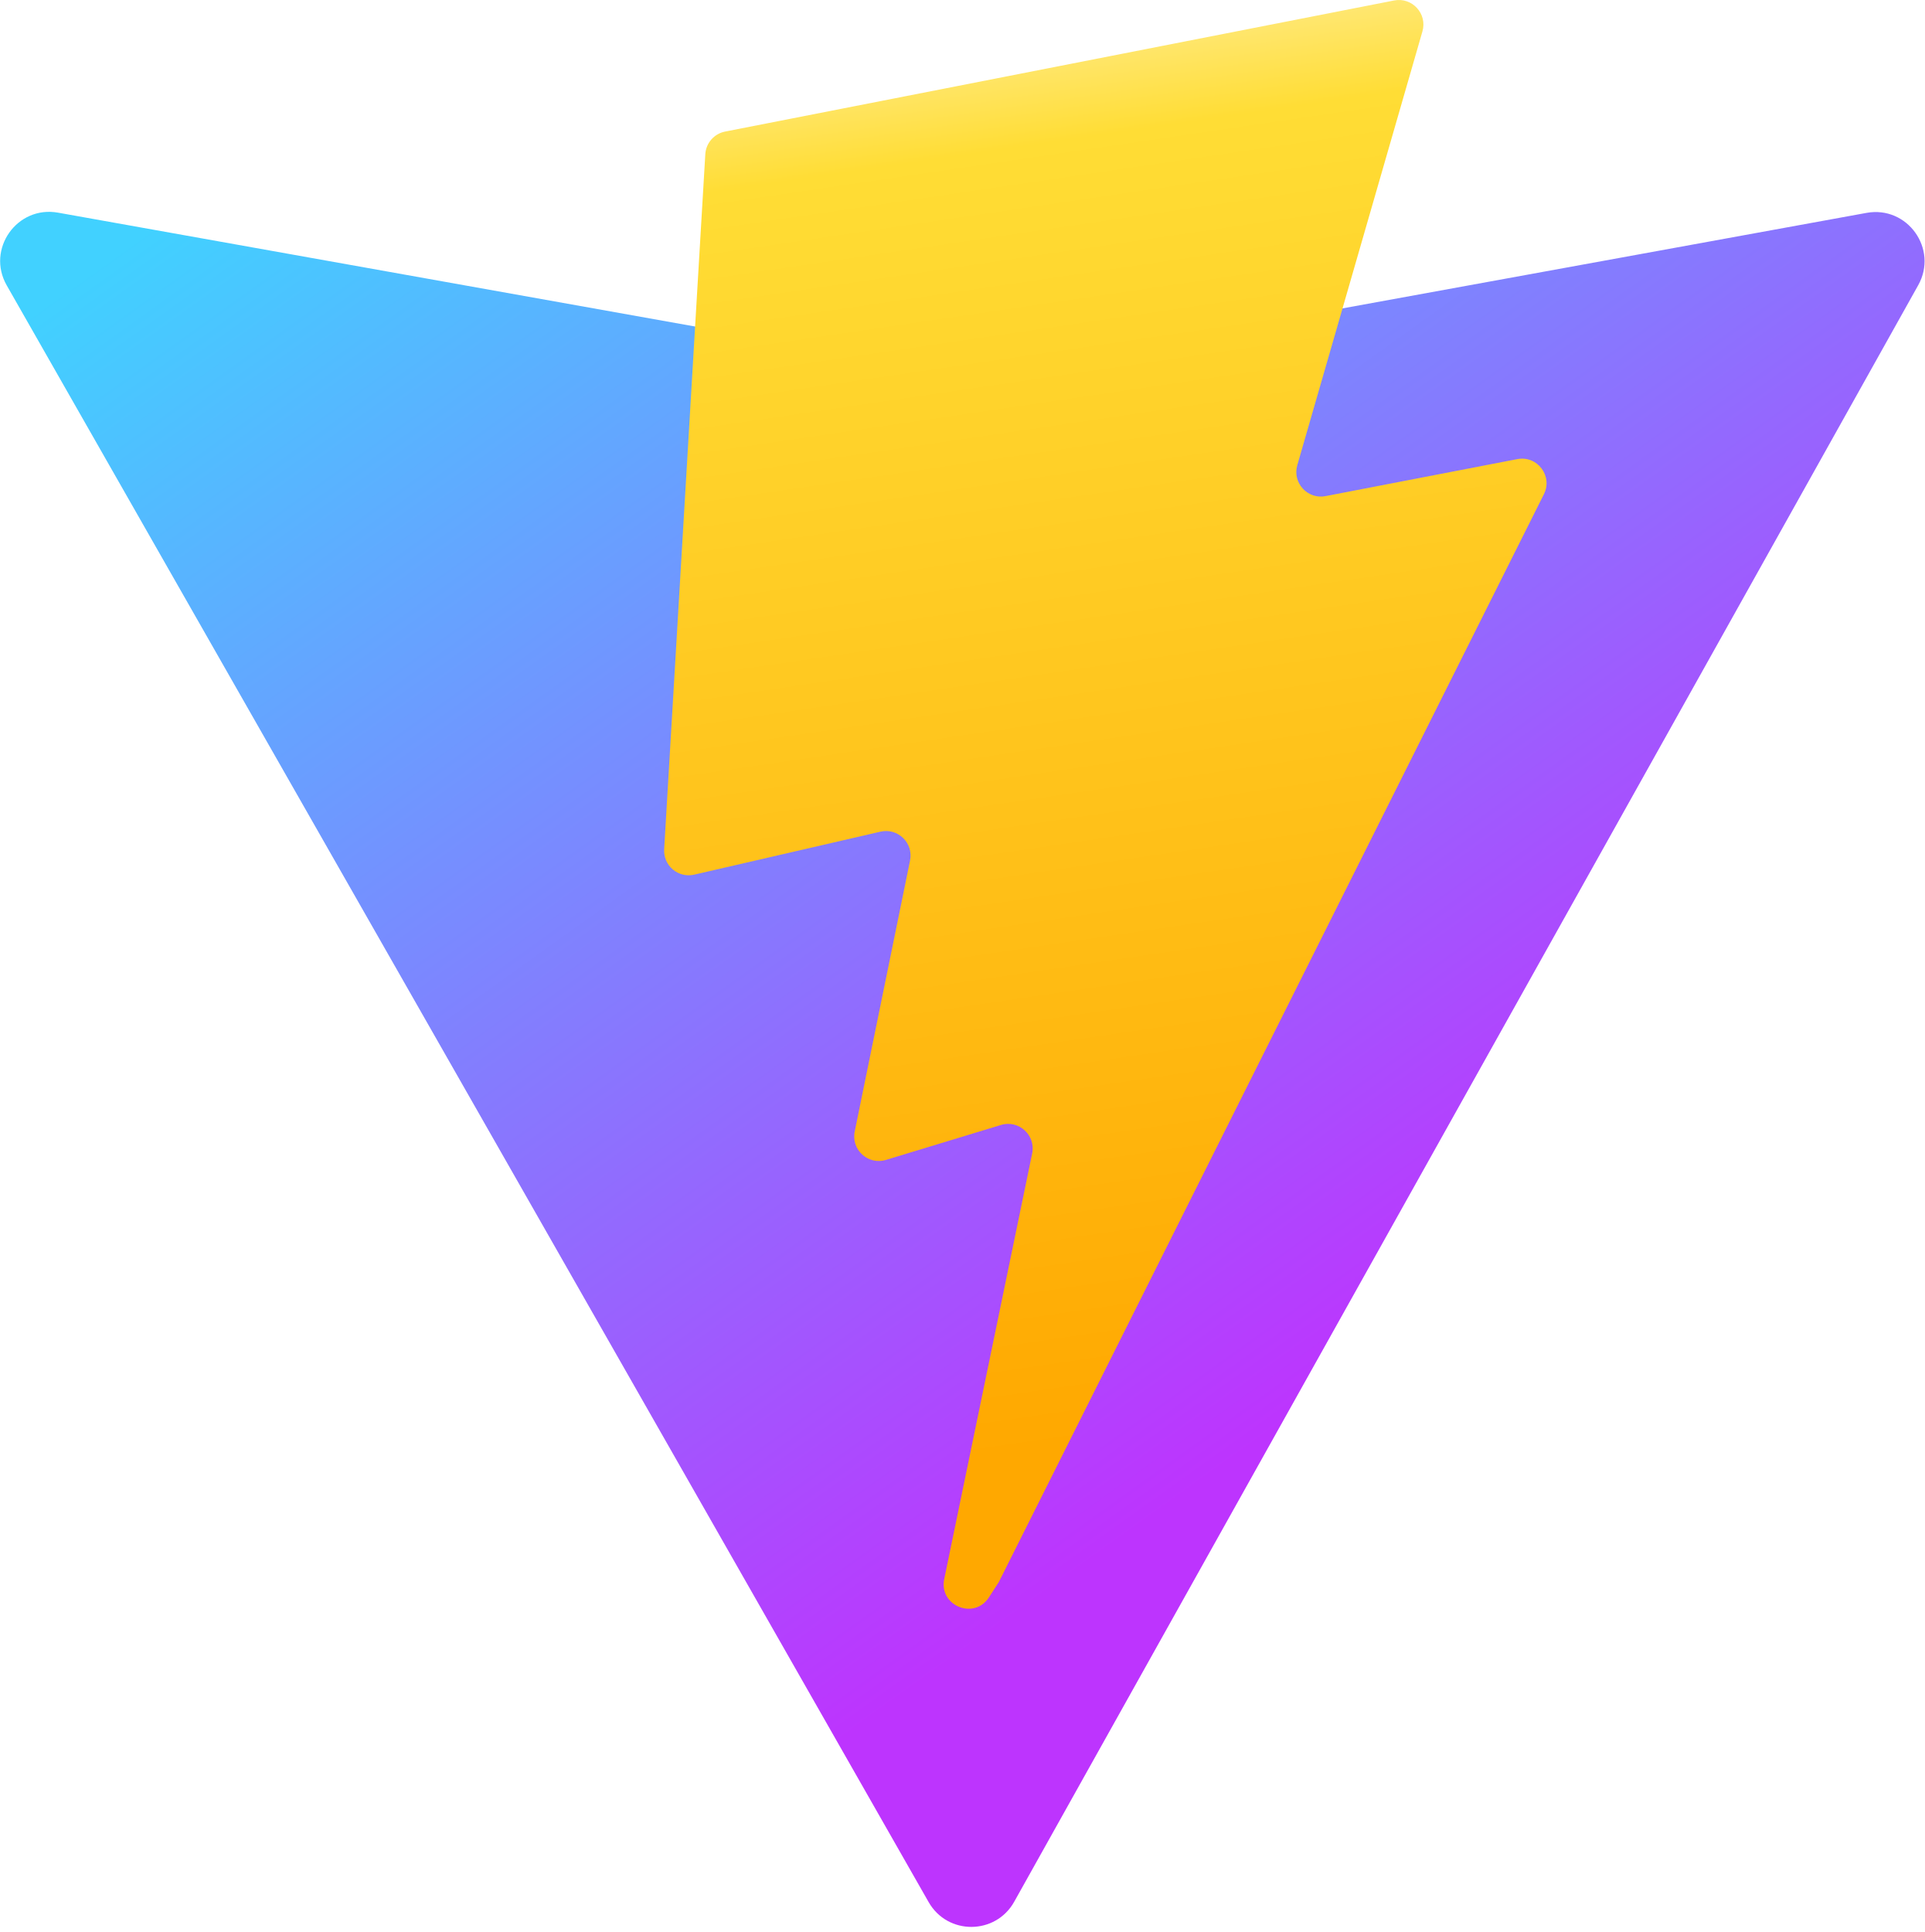
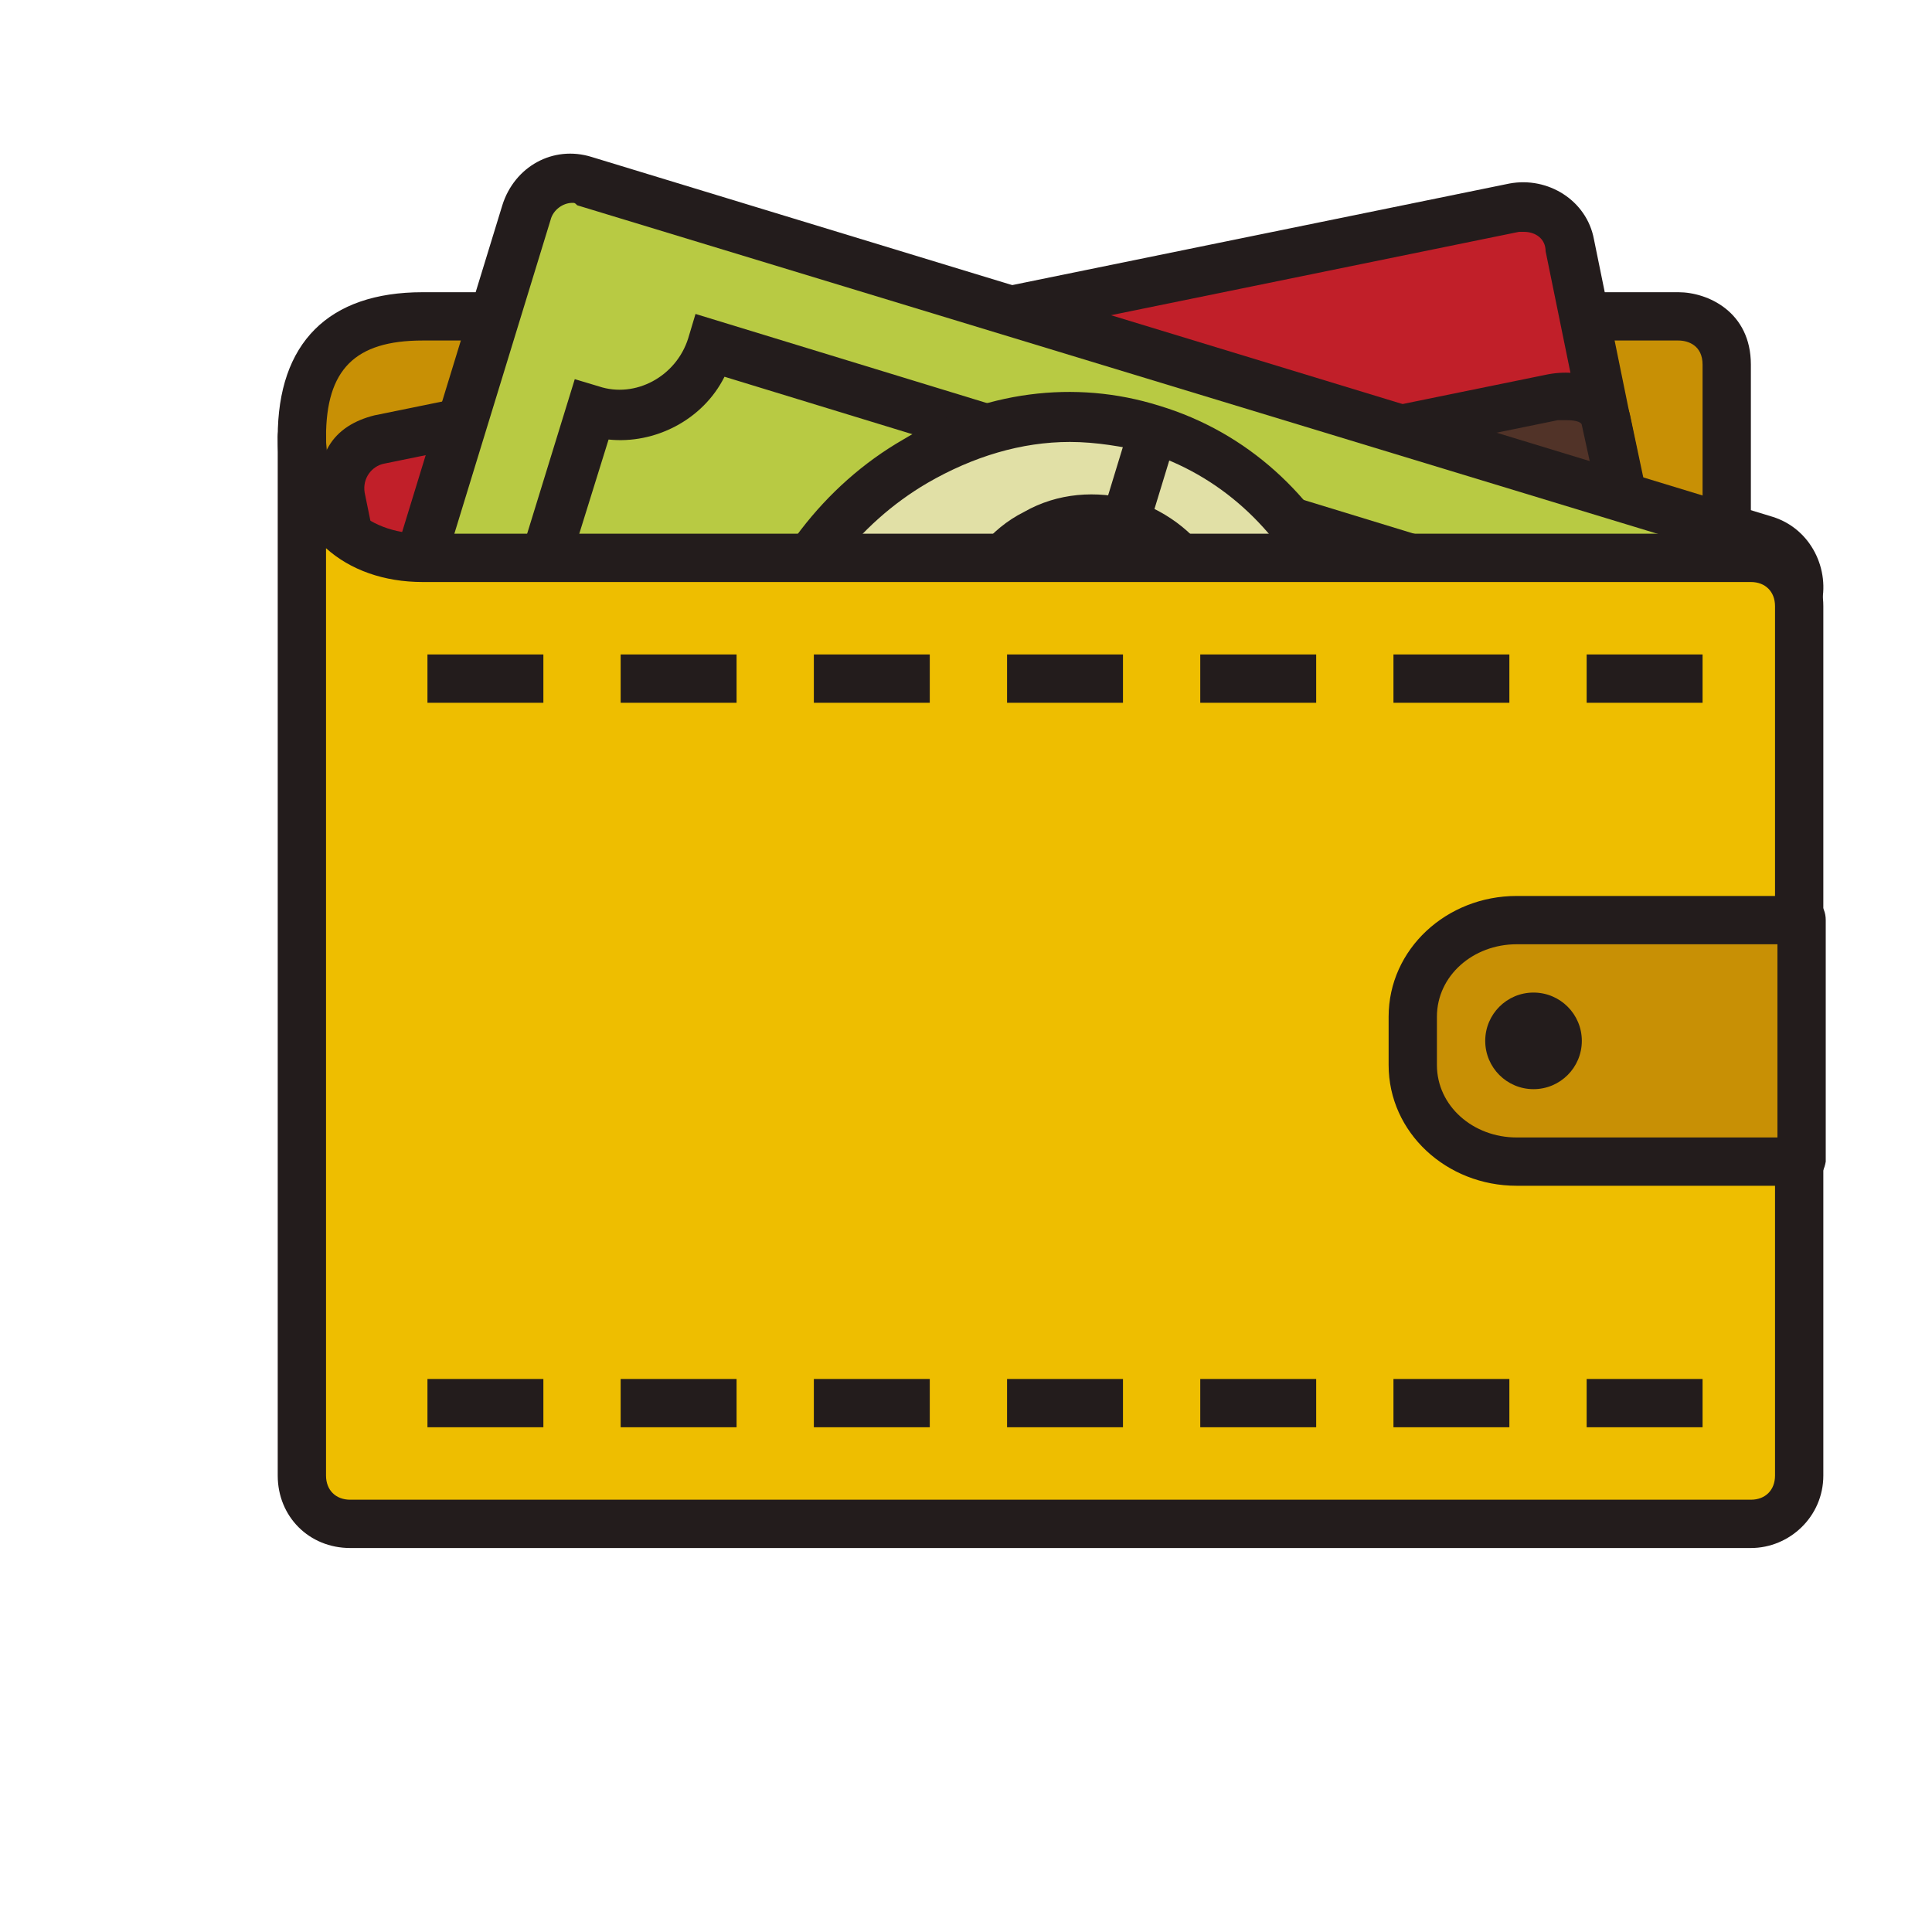
- <svg xmlns="http://www.w3.org/2000/svg" aria-hidden="true" role="img" class="iconify iconify--logos" width="31.88" height="32" preserveAspectRatio="xMidYMid meet" viewBox="0 0 256 257">
-   <defs>
-     <linearGradient id="IconifyId1813088fe1fbc01fb466" x1="-.828%" x2="57.636%" y1="7.652%" y2="78.411%">
-       <stop offset="0%" stop-color="#41D1FF" />
-       <stop offset="100%" stop-color="#BD34FE" />
-     </linearGradient>
-     <linearGradient id="IconifyId1813088fe1fbc01fb467" x1="43.376%" x2="50.316%" y1="2.242%" y2="89.03%">
-       <stop offset="0%" stop-color="#FFEA83" />
-       <stop offset="8.333%" stop-color="#FFDD35" />
-       <stop offset="100%" stop-color="#FFA800" />
-     </linearGradient>
-   </defs>
-   <path fill="url(#IconifyId1813088fe1fbc01fb466)" d="M255.153 37.938L134.897 252.976c-2.483 4.44-8.862 4.466-11.382.048L.875 37.958c-2.746-4.814 1.371-10.646 6.827-9.67l120.385 21.517a6.537 6.537 0 0 0 2.322-.004l117.867-21.483c5.438-.991 9.574 4.796 6.877 9.62Z" />
-   <path fill="url(#IconifyId1813088fe1fbc01fb467)" d="M185.432.063L96.44 17.501a3.268 3.268 0 0 0-2.634 3.014l-5.474 92.456a3.268 3.268 0 0 0 3.997 3.378l24.777-5.718c2.318-.535 4.413 1.507 3.936 3.838l-7.361 36.047c-.495 2.426 1.782 4.5 4.151 3.78l15.304-4.649c2.372-.72 4.652 1.36 4.15 3.788l-11.698 56.621c-.732 3.542 3.979 5.473 5.943 2.437l1.313-2.028l72.516-144.72c1.215-2.423-.88-5.186-3.54-4.672l-25.505 4.922c-2.396.462-4.435-1.77-3.759-4.114l16.646-57.705c.677-2.35-1.37-4.583-3.769-4.113Z" />
+ <svg xmlns="http://www.w3.org/2000/svg" width="800" height="800" class="icon" viewBox="0 0 1024 1024">
+   <path fill="#C89005" d="M224 295.68c-42.24 0-64-21.76-64-64s21.76-64 64-64h665.6s25.6 0 25.6 25.6v102.4H224z" />
+   <path fill="#231C1C" d="M915.2 308.48H224c-49.92 0-76.8-26.88-76.8-76.8s26.88-76.8 76.8-76.8h665.6c15.36 0 38.4 10.24 38.4 38.4v102.4c0 7.68-6.4 12.8-12.8 12.8zm-25.6-128H224c-35.84 0-51.2 15.36-51.2 51.2s15.36 51.2 51.2 51.2h678.4v-89.6c0-10.24-7.68-12.8-12.8-12.8z" />
+   <path fill="#C11F29" d="M907.52 494.08c2.56 14.08-6.4 26.88-20.48 30.72l-601.6 122.88c-14.08 2.56-26.88-6.4-30.72-20.48l-74.24-363.52c-2.56-14.08 6.4-26.88 20.48-30.72l601.6-122.88c14.08-2.56 26.88 6.4 30.72 20.48l74.24 363.52z" />
+   <path fill="#231C1C" d="M280.32 660.48c-17.92 0-33.28-12.8-37.12-30.72l-74.24-363.52c-2.56-10.24 0-20.48 5.12-29.44s14.08-14.08 24.32-16.64L800 97.28c20.48-3.84 40.96 8.96 44.8 29.44l74.24 363.52c3.84 20.48-8.96 40.96-29.44 44.8L288 657.92c-2.56 2.56-5.12 2.56-7.68 2.56zm527.36-537.6h-2.56l-601.6 122.88c-6.4 1.28-11.52 7.68-10.24 15.36l74.24 363.52c1.28 6.4 7.68 11.52 15.36 10.24L884.48 512c3.84-1.28 6.4-2.56 7.68-5.12 1.28-2.56 2.56-6.4 1.28-10.24L819.2 133.12c0-6.4-5.12-10.24-11.52-10.24z" />
+   <path fill="#513328" d="M860.16 263.68c1.28 8.96-7.68 19.2-21.76 21.76L236.8 408.32c-14.08 2.56-26.88-2.56-28.16-11.52l-8.96-42.24c-1.28-8.96 7.68-19.2 21.76-21.76l601.6-122.88c14.08-2.56 26.88 2.56 28.16 11.52l8.96 42.24z" />
+   <path fill="#231C1C" d="M229.12 422.4c-16.64 0-30.72-8.96-33.28-23.04l-8.96-40.96c-3.84-16.64 10.24-33.28 32-37.12l601.6-122.88c20.48-3.84 39.68 5.12 43.52 21.76l8.96 42.24c3.84 16.64-10.24 33.28-32 37.12L239.36 422.4h-10.24zm601.6-199.68h-5.12L224 345.6c-7.68 1.28-11.52 5.12-11.52 7.68l8.96 40.96c1.28 1.28 6.4 2.56 12.8 1.28l601.6-122.88c7.68-1.28 11.52-5.12 11.52-6.4l-8.96-40.96c0-1.28-2.56-2.56-7.68-2.56zM513.114 482.893l112.844-23.181 5.159 25.088-112.858 23.168zm-65.037 65.382 263.321-54.08 5.146 25.088-263.322 54.08z" />
+   <path fill="#B8CA43" d="M839.68 686.08c-3.84 14.08-17.92 21.76-32 16.64L183.04 512c-12.8-3.84-20.48-17.92-16.64-32l112.64-367.36c3.84-14.08 17.92-21.76 32-16.64l625.92 190.72c12.8 3.84 20.48 17.92 16.64 32L839.68 686.08z" />
+   <path fill="#231C1C" d="M815.36 718.08c-3.84 0-7.68 0-11.52-1.28l-624.64-192c-10.24-2.56-17.92-10.24-23.04-19.2-5.12-8.96-5.12-19.2-2.56-29.44L266.24 108.8c6.4-20.48 26.88-32 47.36-25.6l625.92 190.72c20.48 6.4 30.72 28.16 25.6 47.36L852.48 688.64c-2.56 10.24-8.96 17.92-17.92 23.04-6.4 3.84-12.8 6.4-19.2 6.4zm-512-610.56c-5.12 0-10.24 3.84-11.52 8.96L179.2 483.84c-1.28 3.84-1.28 6.4 1.28 10.24 1.28 2.56 3.84 5.12 7.68 6.4L812.8 691.2c2.56 1.28 6.4 0 8.96-1.28 2.56-1.28 5.12-3.84 6.4-7.68L940.8 314.88c2.56-6.4-1.28-14.08-7.68-15.36L305.92 108.8c-1.28-1.28-1.28-1.28-2.56-1.28z" />
+   <path fill="#B8CA43" d="m806.4 582.4 60.16-195.84c-26.88-7.68-40.96-37.12-33.28-64L375.04 183.04c-7.68 26.88-37.12 42.24-62.72 34.56l-60.16 195.84c26.88 7.68 40.96 37.12 33.28 64L742.4 616.96c8.96-26.88 37.12-42.24 64-34.56z" />
+   <path fill="#231C1C" d="m751.36 632.32-481.28-147.2 3.84-12.8c2.56-10.24 2.56-20.48-2.56-29.44s-12.8-15.36-21.76-17.92l-12.8-3.84 67.84-220.16 12.8 3.84c19.2 6.4 40.96-5.12 47.36-25.6l3.84-12.8 481.28 147.2-3.84 12.8c-2.56 10.24-2.56 20.48 2.56 29.44s12.8 15.36 21.76 17.92l12.8 3.84-67.84 220.16-12.8-3.84c-19.2-6.4-40.96 5.12-47.36 25.6l-3.84 12.8zM300.8 468.48 736 601.6c11.52-23.04 35.84-35.84 61.44-33.28l53.76-174.08c-10.24-6.4-19.2-15.36-25.6-25.6-6.4-11.52-7.68-23.04-6.4-35.84L384 199.68c-11.52 23.04-37.12 35.84-61.44 33.28l-53.76 172.8c10.24 6.4 19.2 15.36 25.6 25.6 5.12 11.52 7.68 24.32 6.4 37.12z" />
+   <path fill="#E1E0A6" d="M506.44 571.151A163.84 179.2 17.002 1 0 611.24 228.415 163.84 179.2 17.002 1 0 506.44 571.151Z" />
+   <path fill="#231C1C" d="M550.4 590.08c-15.36 0-32-2.56-47.36-7.68-44.8-14.08-81.92-46.08-103.68-90.88-20.48-44.8-24.32-96-8.96-144.64 15.36-48.64 46.08-89.6 88.32-113.92 42.24-25.6 90.88-32 135.68-17.92 93.44 28.16 143.36 134.4 112.64 235.52-24.32 84.48-98.56 139.52-176.64 139.52zm16.64-355.84c-25.6 0-51.2 7.68-75.52 21.76-37.12 21.76-64 57.6-76.8 99.84s-10.24 87.04 7.68 125.44c17.92 38.4 48.64 65.28 87.04 76.8 79.36 24.32 166.4-26.88 193.28-115.2 26.88-88.32-16.64-179.2-96-203.52-11.52-2.56-25.6-5.12-39.68-5.12z" />
+   <path fill="#231C1C" d="M494.246 567.411 598.9 224.627l24.487 7.475-104.653 342.784z" />
+   <path fill="#231C1C" d="M540.16 537.6c-7.68 0-14.08-1.28-21.76-3.84-20.48-6.4-37.12-20.48-46.08-39.68-7.68-17.92-8.96-37.12-3.84-55.04l24.32 7.68c-3.84 12.8-2.56 25.6 2.56 37.12 6.4 12.8 16.64 23.04 30.72 26.88 26.88 7.68 55.04-7.68 62.72-34.56 7.68-26.88-6.4-55.04-33.28-64-39.68-12.8-62.72-55.04-49.92-96 6.4-19.2 19.2-35.84 37.12-44.8 17.92-10.24 38.4-11.52 57.6-6.4 19.2 6.4 35.84 19.2 44.8 37.12 8.96 17.92 11.52 38.4 5.12 58.88l-24.32-7.68c3.84-12.8 2.56-26.88-3.84-38.4s-16.64-20.48-29.44-24.32-26.88-2.56-38.4 3.84-20.48 16.64-24.32 30.72c-7.68 26.88 6.4 55.04 33.28 64 39.68 12.8 62.72 55.04 49.92 96-10.24 30.72-40.96 52.48-72.96 52.48z" />
+   <path fill="#EEBE00" d="M953.6 782.08c0 14.08-11.52 25.6-25.6 25.6H185.6c-14.08 0-25.6-11.52-25.6-25.6v-550.4c0 38.4 25.6 64 64 64h704c14.08 0 25.6 11.52 25.6 25.6v460.8z" />
+   <path fill="#231C1C" d="M928 820.48H185.6c-21.76 0-38.4-16.64-38.4-38.4v-550.4c0-7.68 5.12-12.8 12.8-12.8s12.8 5.12 12.8 12.8c0 30.72 20.48 51.2 51.2 51.2h704c21.76 0 38.4 16.64 38.4 38.4v460.8c0 21.76-17.92 38.4-38.4 38.4zM172.8 290.56v491.52c0 7.68 5.12 12.8 12.8 12.8H928c7.68 0 12.8-5.12 12.8-12.8v-460.8c0-7.68-5.12-12.8-12.8-12.8H224c-20.48 0-38.4-6.4-51.2-17.92z" />
+   <path fill="#C89005" d="M953.6 615.68H803.84c-30.72 0-55.04-23.04-55.04-51.2v-25.6c0-28.16 24.32-51.2 55.04-51.2h151.04v128z" />
+   <path fill="#231C1C" d="M953.6 628.48H803.84c-37.12 0-67.84-28.16-67.84-64v-25.6c0-35.84 30.72-64 67.84-64h151.04c7.68 0 12.8 5.12 12.8 12.8v128c-1.28 7.68-6.4 12.8-14.08 12.8zm-149.76-128c-23.04 0-42.24 16.64-42.24 38.4v25.6c0 21.76 19.2 38.4 42.24 38.4h138.24v-102.4H803.84zM226.56 346.88H288v25.6h-61.44zM328.96 346.88h61.44v25.6h-61.44zM431.36 346.88h61.44v25.6h-61.44zM533.76 346.88h61.44v25.6h-61.44zM636.16 346.88h61.44v25.6h-61.44zM738.56 346.88H800v25.6h-61.44zM840.96 346.88h61.44v25.6h-61.44zM226.56 730.88H288v25.6h-61.44zM328.96 730.88h61.44v25.6h-61.44zM431.36 730.88h61.44v25.6h-61.44zM533.76 730.88h61.44v25.6h-61.44zM636.16 730.88h61.44v25.6h-61.44zM738.56 730.88H800v25.6h-61.44zM840.96 730.88h61.44v25.6h-61.44z" />
+   <path fill="#231C1C" d="M787.2 551.68a25.6 25.6 0 1 0 51.2 0 25.6 25.6 0 1 0-51.2 0Z" />
</svg>
